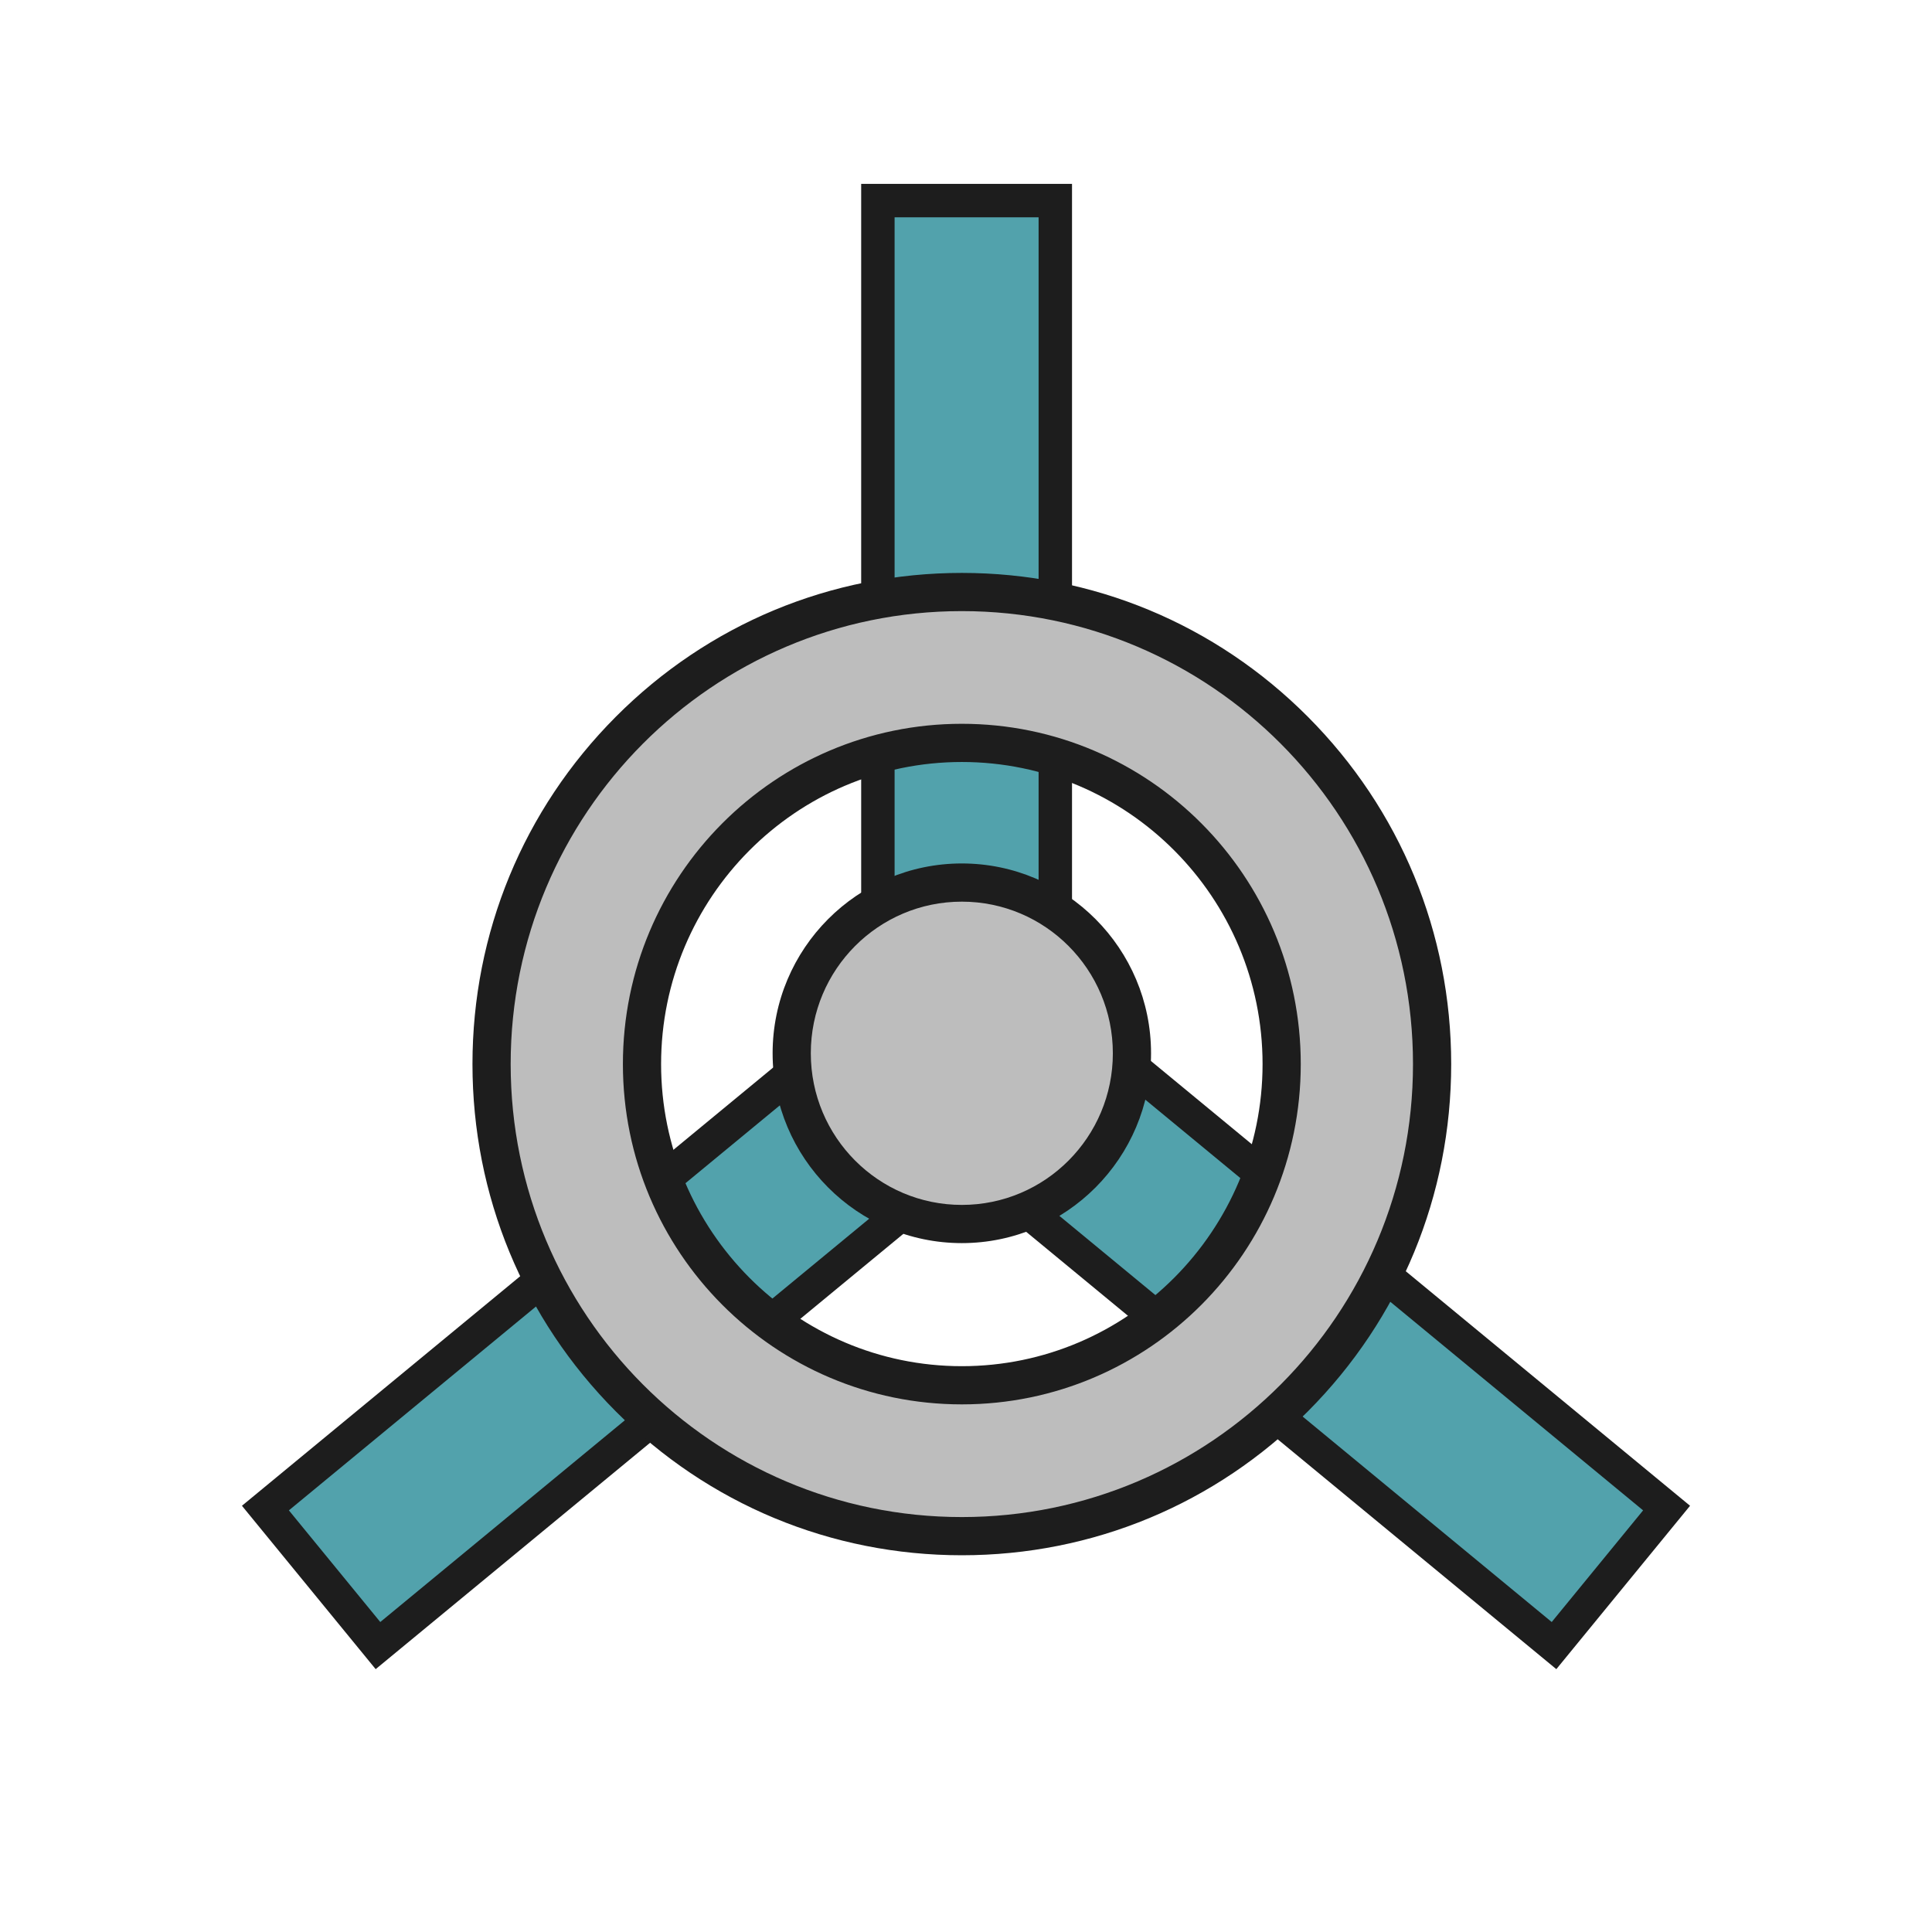
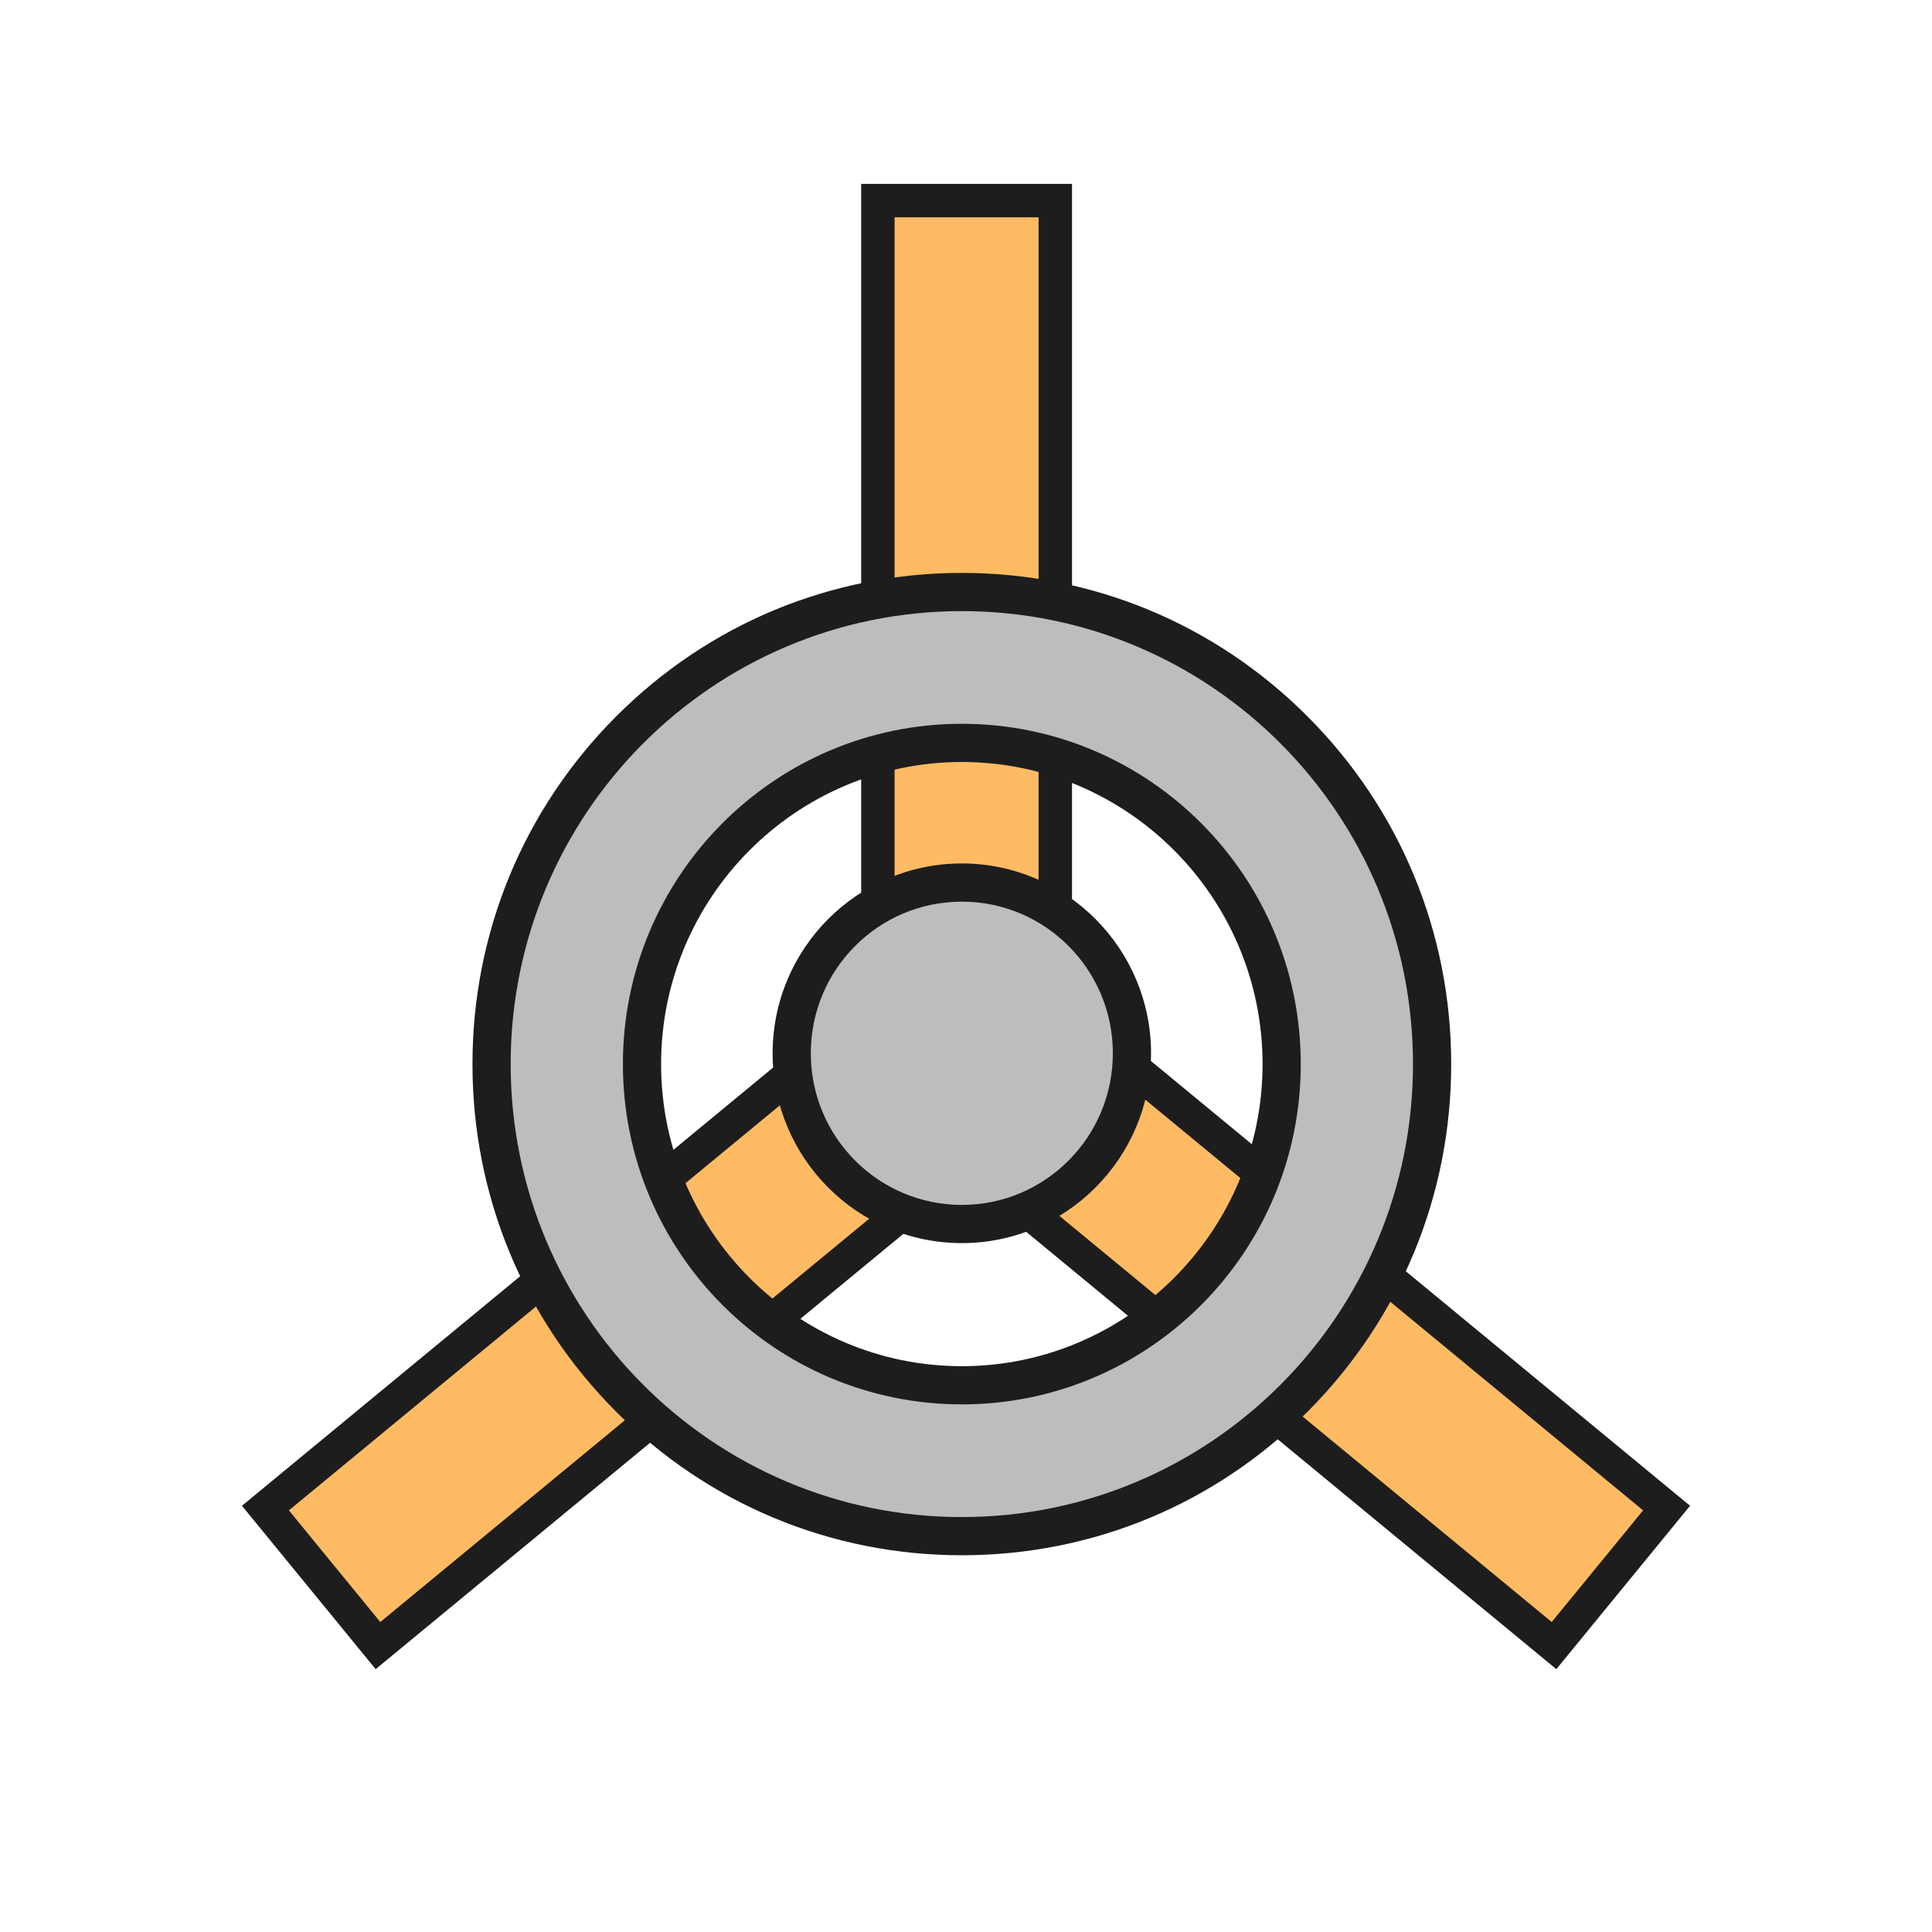
<svg xmlns="http://www.w3.org/2000/svg" version="1.1" x="0px" y="0px" viewBox="0 0 512 512" style="enable-background:new 0 0 512 512;" xml:space="preserve">
  <g id="util_x5F_reset_x5F_transforms">
    <g>
      <g>
-         <polygon style="fill:#52A2AC;" points="259.05,310.062 252.95,310.062 100.167,436.098 70.337,399.653 232.649,265.752      232.649,53.158 279.666,53.158 279.666,266.005 441.662,399.653 411.833,436.098    " />
-         <path style="fill:#1D1D1D;" d="M275.238,57.586v210.507l160.203,132.169l-24.219,29.591L260.64,305.633h-9.281l-150.581,124.22     l-24.219-29.591L237.078,267.84V57.586H275.238 M284.095,48.729h-8.857h-38.16h-8.857v8.857v206.078L70.923,393.43l-6.806,5.614     l5.588,6.827l24.219,29.591l5.631,6.88l6.859-5.658L254.541,314.49h2.917l148.127,122.195l6.859,5.658l5.631-6.88l24.219-29.591     l5.588-6.827l-6.805-5.614L284.095,263.918V57.586V48.729L284.095,48.729z" />
+         <polygon style="fill:#FFBB63;" points="259.05,310.062 252.95,310.062 100.167,436.098 70.337,399.653 232.649,265.752      232.649,53.158 279.666,53.158 279.666,266.005 441.662,399.653 411.833,436.098    " />
+         <path style="fill:#1D1D1D;" d="M275.238,57.586v210.507l160.203,132.169l-24.219,29.591l-150.581-124.22h-9.281l-150.581,124.22     l-24.219-29.591L237.078,267.84V57.586H275.238 M284.095,48.729h-8.857h-38.16h-8.857v8.857v206.078L70.923,393.43l-6.806,5.614     l5.588,6.827l24.219,29.591l5.631,6.88l6.859-5.658L254.541,314.49h2.917l148.127,122.195l6.859,5.658l5.631-6.88l24.219-29.591     l5.588-6.827l-6.805-5.614L284.095,263.918V57.586V48.729L284.095,48.729z" />
      </g>
      <g>
-         <path style="fill:#BDBDBD;" d="M254.895,407.1c-68.718,0-124.625-56.122-124.625-125.105s55.907-125.105,124.625-125.105     c68.719,0,124.626,56.122,124.626,125.105S323.613,407.1,254.895,407.1z M254.895,196.875c-46.736,0-84.758,38.185-84.758,85.12     c0,46.936,38.022,85.119,84.758,85.119c46.736,0,84.759-38.184,84.759-85.119C339.653,235.059,301.631,196.875,254.895,196.875z" />
-         <path style="fill:#1D1D1D;" d="M254.895,161.95c66.033,0,119.564,53.746,119.564,120.044s-53.531,120.044-119.564,120.044     s-119.564-53.746-119.564-120.044S188.861,161.95,254.895,161.95 M254.895,372.174c49.606,0,89.82-40.375,89.82-90.18     c0-49.805-40.214-90.181-89.82-90.181c-49.606,0-89.82,40.375-89.82,90.181C165.075,331.799,205.289,372.174,254.895,372.174      M254.895,151.828c-34.648,0-67.22,13.545-91.716,38.139c-24.485,24.584-37.97,57.266-37.97,92.027s13.485,67.444,37.97,92.027     c24.496,24.594,57.068,38.139,91.716,38.139s67.22-13.545,91.716-38.139c24.485-24.584,37.97-57.266,37.97-92.027     s-13.485-67.444-37.97-92.027C322.115,165.372,289.543,151.828,254.895,151.828L254.895,151.828z M254.895,362.052     c-43.945,0-79.698-35.914-79.698-80.058s35.752-80.058,79.698-80.058s79.698,35.914,79.698,80.058     S298.84,362.052,254.895,362.052L254.895,362.052z" />
+         <path style="fill:#BDBDBD;" d="M254.895,407.1c-68.718,0-124.625-56.122-124.625-125.105s55.906-125.105,124.625-125.105     c68.719,0,124.626,56.122,124.626,125.105S323.613,407.1,254.895,407.1z M254.895,196.875c-46.736,0-84.758,38.185-84.758,85.12     c0,46.936,38.022,85.119,84.758,85.119c46.736,0,84.759-38.184,84.759-85.119C339.653,235.059,301.631,196.875,254.895,196.875z" />
+         <path style="fill:#1D1D1D;" d="M254.895,161.95c66.033,0,119.564,53.746,119.564,120.044s-53.531,120.044-119.564,120.044     s-119.564-53.746-119.564-120.044S188.861,161.95,254.895,161.95 M254.895,372.174c49.606,0,89.82-40.375,89.82-90.181     s-40.214-90.181-89.82-90.181c-49.606,0-89.82,40.375-89.82,90.181S205.289,372.174,254.895,372.174 M254.895,151.828     c-34.648,0-67.22,13.545-91.716,38.139c-24.485,24.584-37.97,57.266-37.97,92.027c0,34.761,13.485,67.444,37.97,92.027     c24.496,24.594,57.068,38.139,91.716,38.139s67.22-13.545,91.716-38.139c24.485-24.584,37.97-57.266,37.97-92.027     c0-34.761-13.485-67.444-37.97-92.027C322.115,165.372,289.543,151.828,254.895,151.828L254.895,151.828z M254.895,362.052     c-43.945,0-79.698-35.914-79.698-80.058s35.752-80.058,79.698-80.058s79.698,35.914,79.698,80.058     S298.84,362.052,254.895,362.052L254.895,362.052z" />
      </g>
      <g>
        <path style="fill:#BDBDBD;" d="M254.895,324.376c-24.859,0-45.083-20.297-45.083-45.245c0-24.947,20.224-45.244,45.083-45.244     c24.859,0,45.084,20.296,45.084,45.244C299.979,304.079,279.754,324.376,254.895,324.376z" />
-         <path style="fill:#1D1D1D;" d="M254.895,238.948c22.104,0,40.022,17.991,40.022,40.183c0,22.192-17.919,40.183-40.022,40.183     c-22.104,0-40.022-17.991-40.022-40.183C214.872,256.939,232.791,238.948,254.895,238.948 M254.895,228.826     c-27.65,0-50.144,22.567-50.144,50.305s22.495,50.305,50.144,50.305c27.65,0,50.144-22.567,50.144-50.305     S282.544,228.826,254.895,228.826L254.895,228.826z" />
+         <path style="fill:#1D1D1D;" d="M254.895,238.948c22.104,0,40.022,17.991,40.022,40.183c0,22.193-17.919,40.183-40.022,40.183     c-22.104,0-40.022-17.991-40.022-40.183C214.872,256.939,232.791,238.948,254.895,238.948 M254.895,228.826     c-27.65,0-50.144,22.567-50.144,50.305c0,27.738,22.495,50.305,50.144,50.305s50.144-22.567,50.144-50.305     C305.039,251.393,282.544,228.826,254.895,228.826L254.895,228.826z" />
      </g>
    </g>
  </g>
  <g id="Layer_1">
</g>
</svg>
